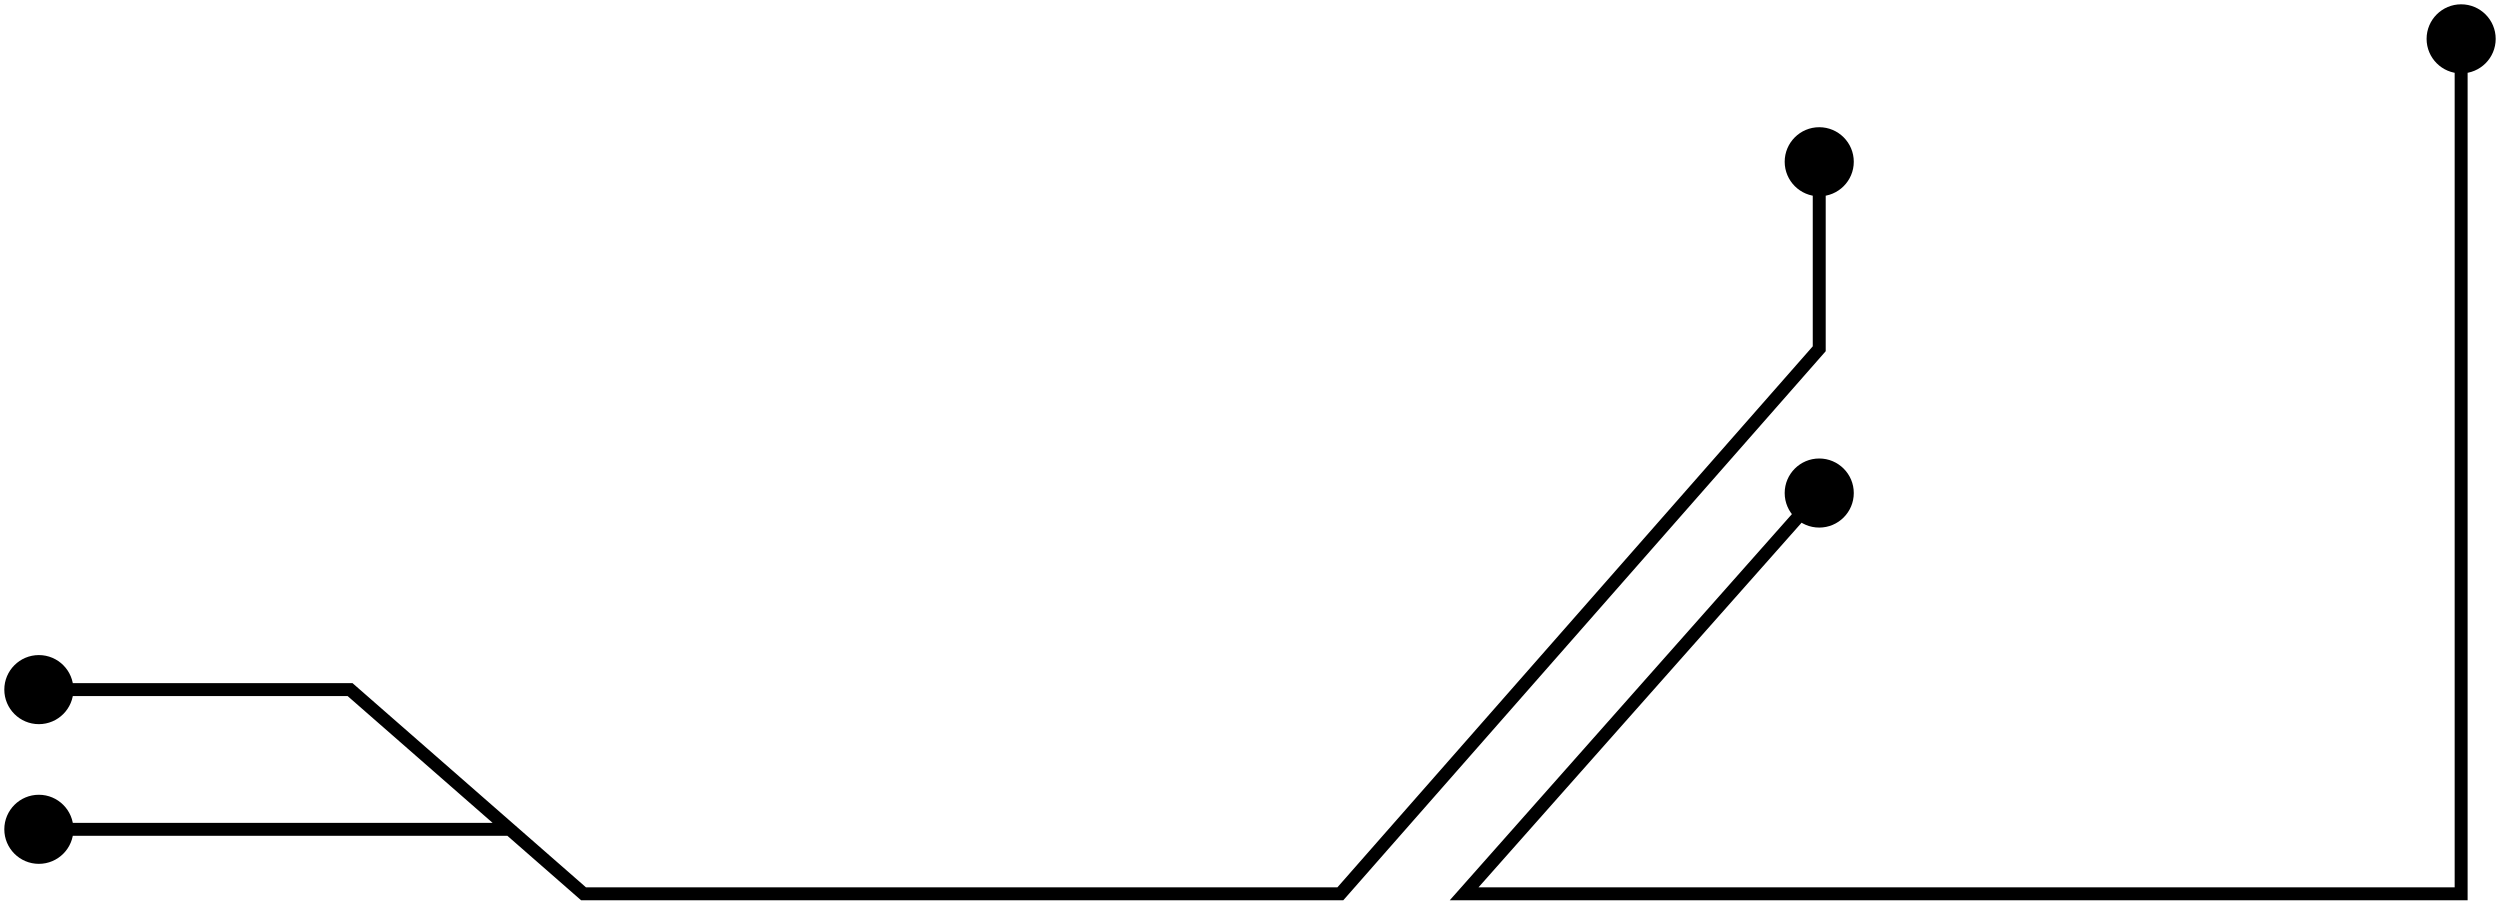
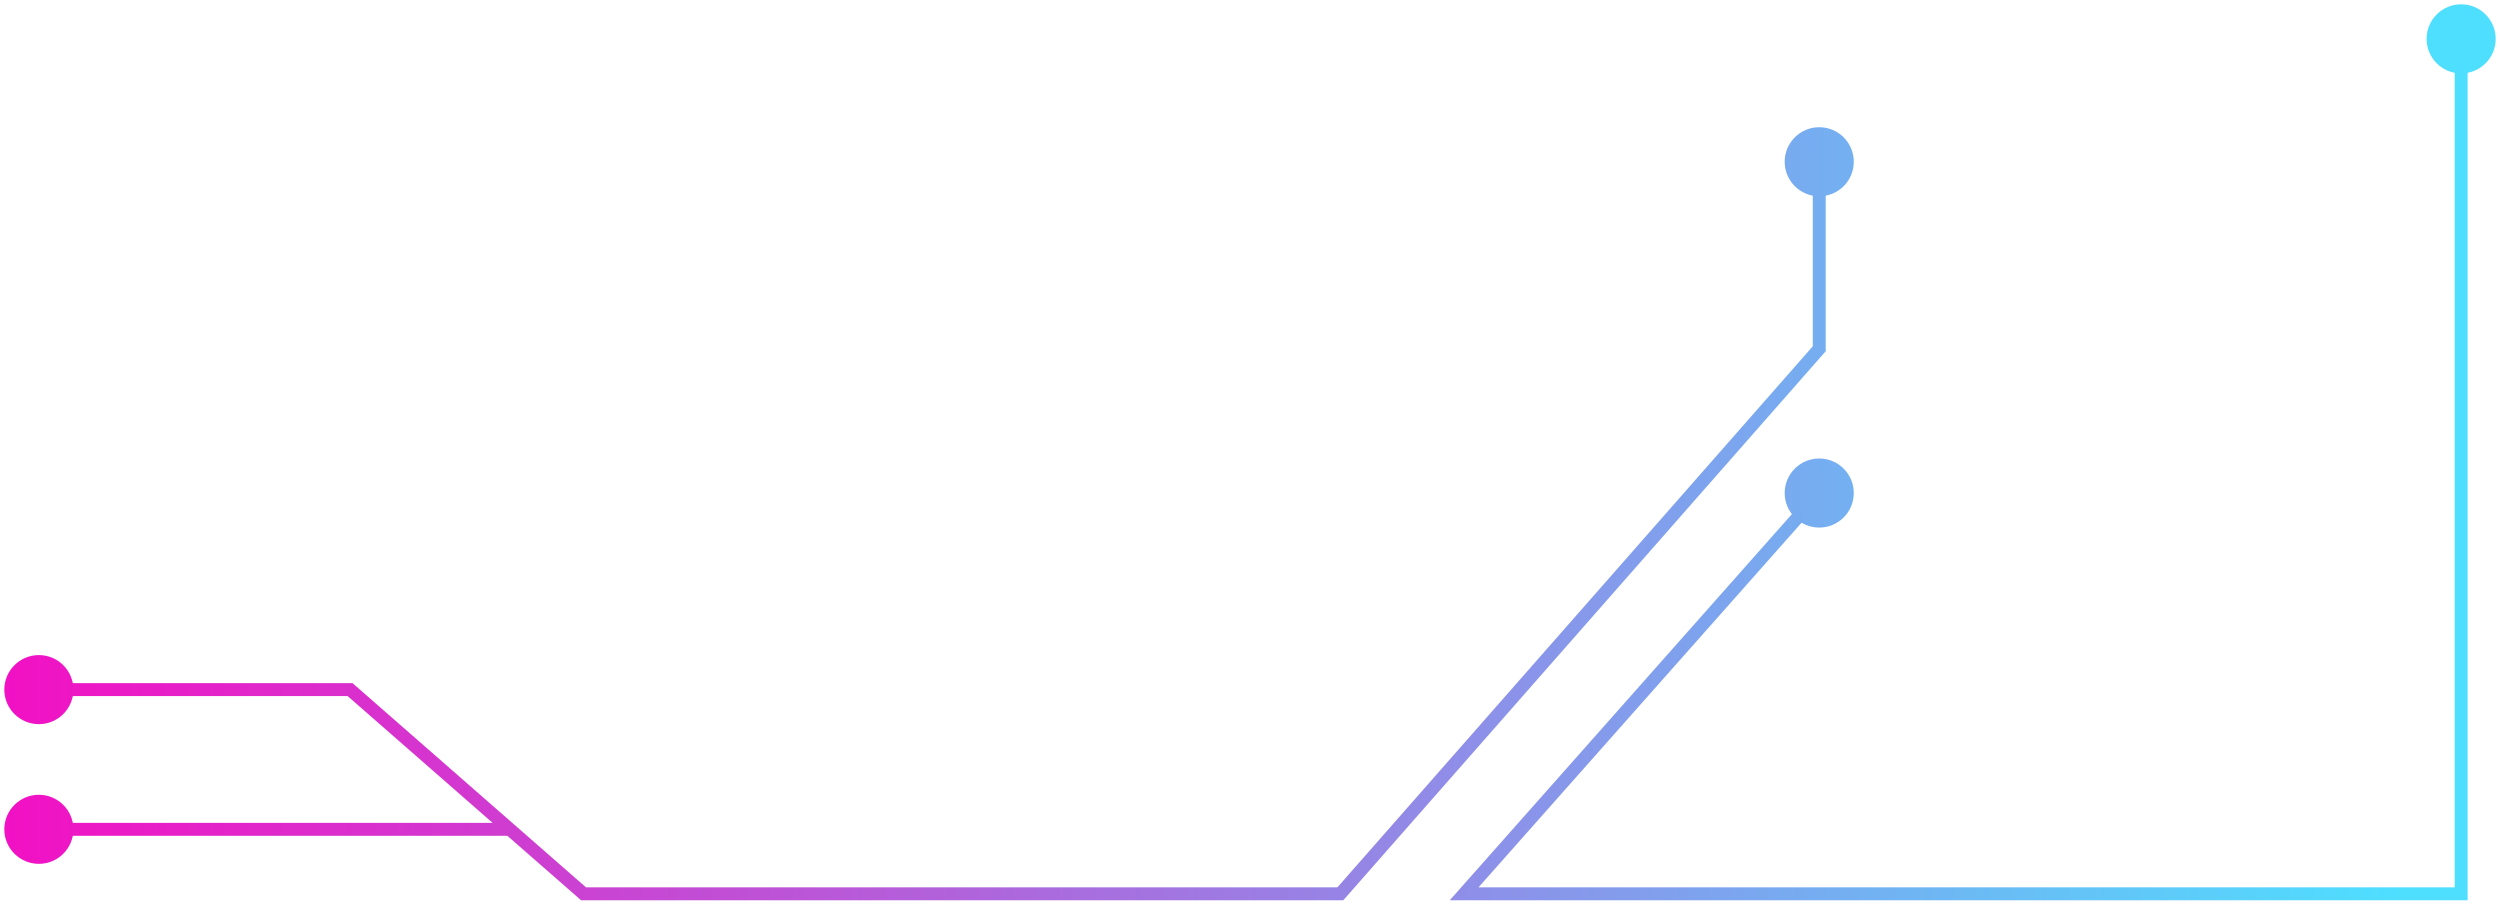
<svg xmlns="http://www.w3.org/2000/svg" width="193" height="70" viewBox="0 0 193 70" fill="none">
  <path d="M187.333 3C187.333 4.473 188.527 5.667 190 5.667C191.473 5.667 192.667 4.473 192.667 3C192.667 1.527 191.473 0.333 190 0.333C188.527 0.333 187.333 1.527 187.333 3ZM190 69V69.5H190.5V69H190ZM113.032 69L112.658 68.668L111.921 69.5H113.032V69ZM137.778 38.062C137.778 39.535 138.972 40.729 140.445 40.729C141.918 40.729 143.112 39.535 143.112 38.062C143.112 36.59 141.918 35.396 140.445 35.396C138.972 35.396 137.778 36.59 137.778 38.062ZM137.778 12.488C137.778 13.96 138.972 15.154 140.445 15.154C141.918 15.154 143.112 13.96 143.112 12.488C143.112 11.015 141.918 9.821 140.445 9.821C138.972 9.821 137.778 11.015 137.778 12.488ZM103.476 69V69.5H103.702L103.852 69.33L103.476 69ZM0.333 53.238C0.333 54.711 1.527 55.905 3 55.905C4.473 55.905 5.667 54.711 5.667 53.238C5.667 51.766 4.473 50.572 3 50.572C1.527 50.572 0.333 51.766 0.333 53.238ZM45.047 69L44.718 69.376L44.859 69.5H45.047V69ZM0.333 64.023C0.333 65.495 1.527 66.689 3 66.689C4.473 66.689 5.667 65.495 5.667 64.023C5.667 62.55 4.473 61.356 3 61.356C1.527 61.356 0.333 62.55 0.333 64.023ZM27.027 53.238L27.356 52.862L27.215 52.738H27.027V53.238ZM39.356 64.023L39.686 63.646L39.544 63.523H39.356V64.023ZM140.445 26.925L140.821 27.255L140.945 27.113V26.925H140.445ZM189.5 3V69H190.5V3H189.5ZM190 68.5H126.684V69.5H190V68.5ZM126.684 68.5H113.032V69.5H126.684V68.5ZM113.406 69.332L140.819 38.394L140.071 37.731L112.658 68.668L113.406 69.332ZM103.476 68.5H94.466V69.5H103.476V68.5ZM94.466 68.5H54.603V69.5H94.466V68.5ZM54.603 68.5H45.047V69.5H54.603V68.5ZM45.376 68.624L27.356 52.862L26.698 53.615L44.718 69.376L45.376 68.624ZM27.027 52.738H3V53.738H27.027V52.738ZM45.376 68.624L39.686 63.646L39.027 64.399L44.718 69.376L45.376 68.624ZM39.356 63.523H3V64.523H39.356V63.523ZM139.945 12.488V26.925H140.945V12.488H139.945ZM140.069 26.595L103.1 68.67L103.852 69.33L140.821 27.255L140.069 26.595Z" fill="url(#paint0_linear_943_1542)" />
  <defs>
    <linearGradient id="paint0_linear_943_1542" x1="185.236" y1="43.284" x2="-14.587" y2="44.033" gradientUnits="userSpaceOnUse">
-       <stop stopColor="#4EDFFF" />
-       <stop offset="1" stopColor="#FF00BF" />
+       <stop stop-color="#4EDFFF" />
+       <stop offset="1" stop-color="#FF00BF" />
    </linearGradient>
  </defs>
</svg>
